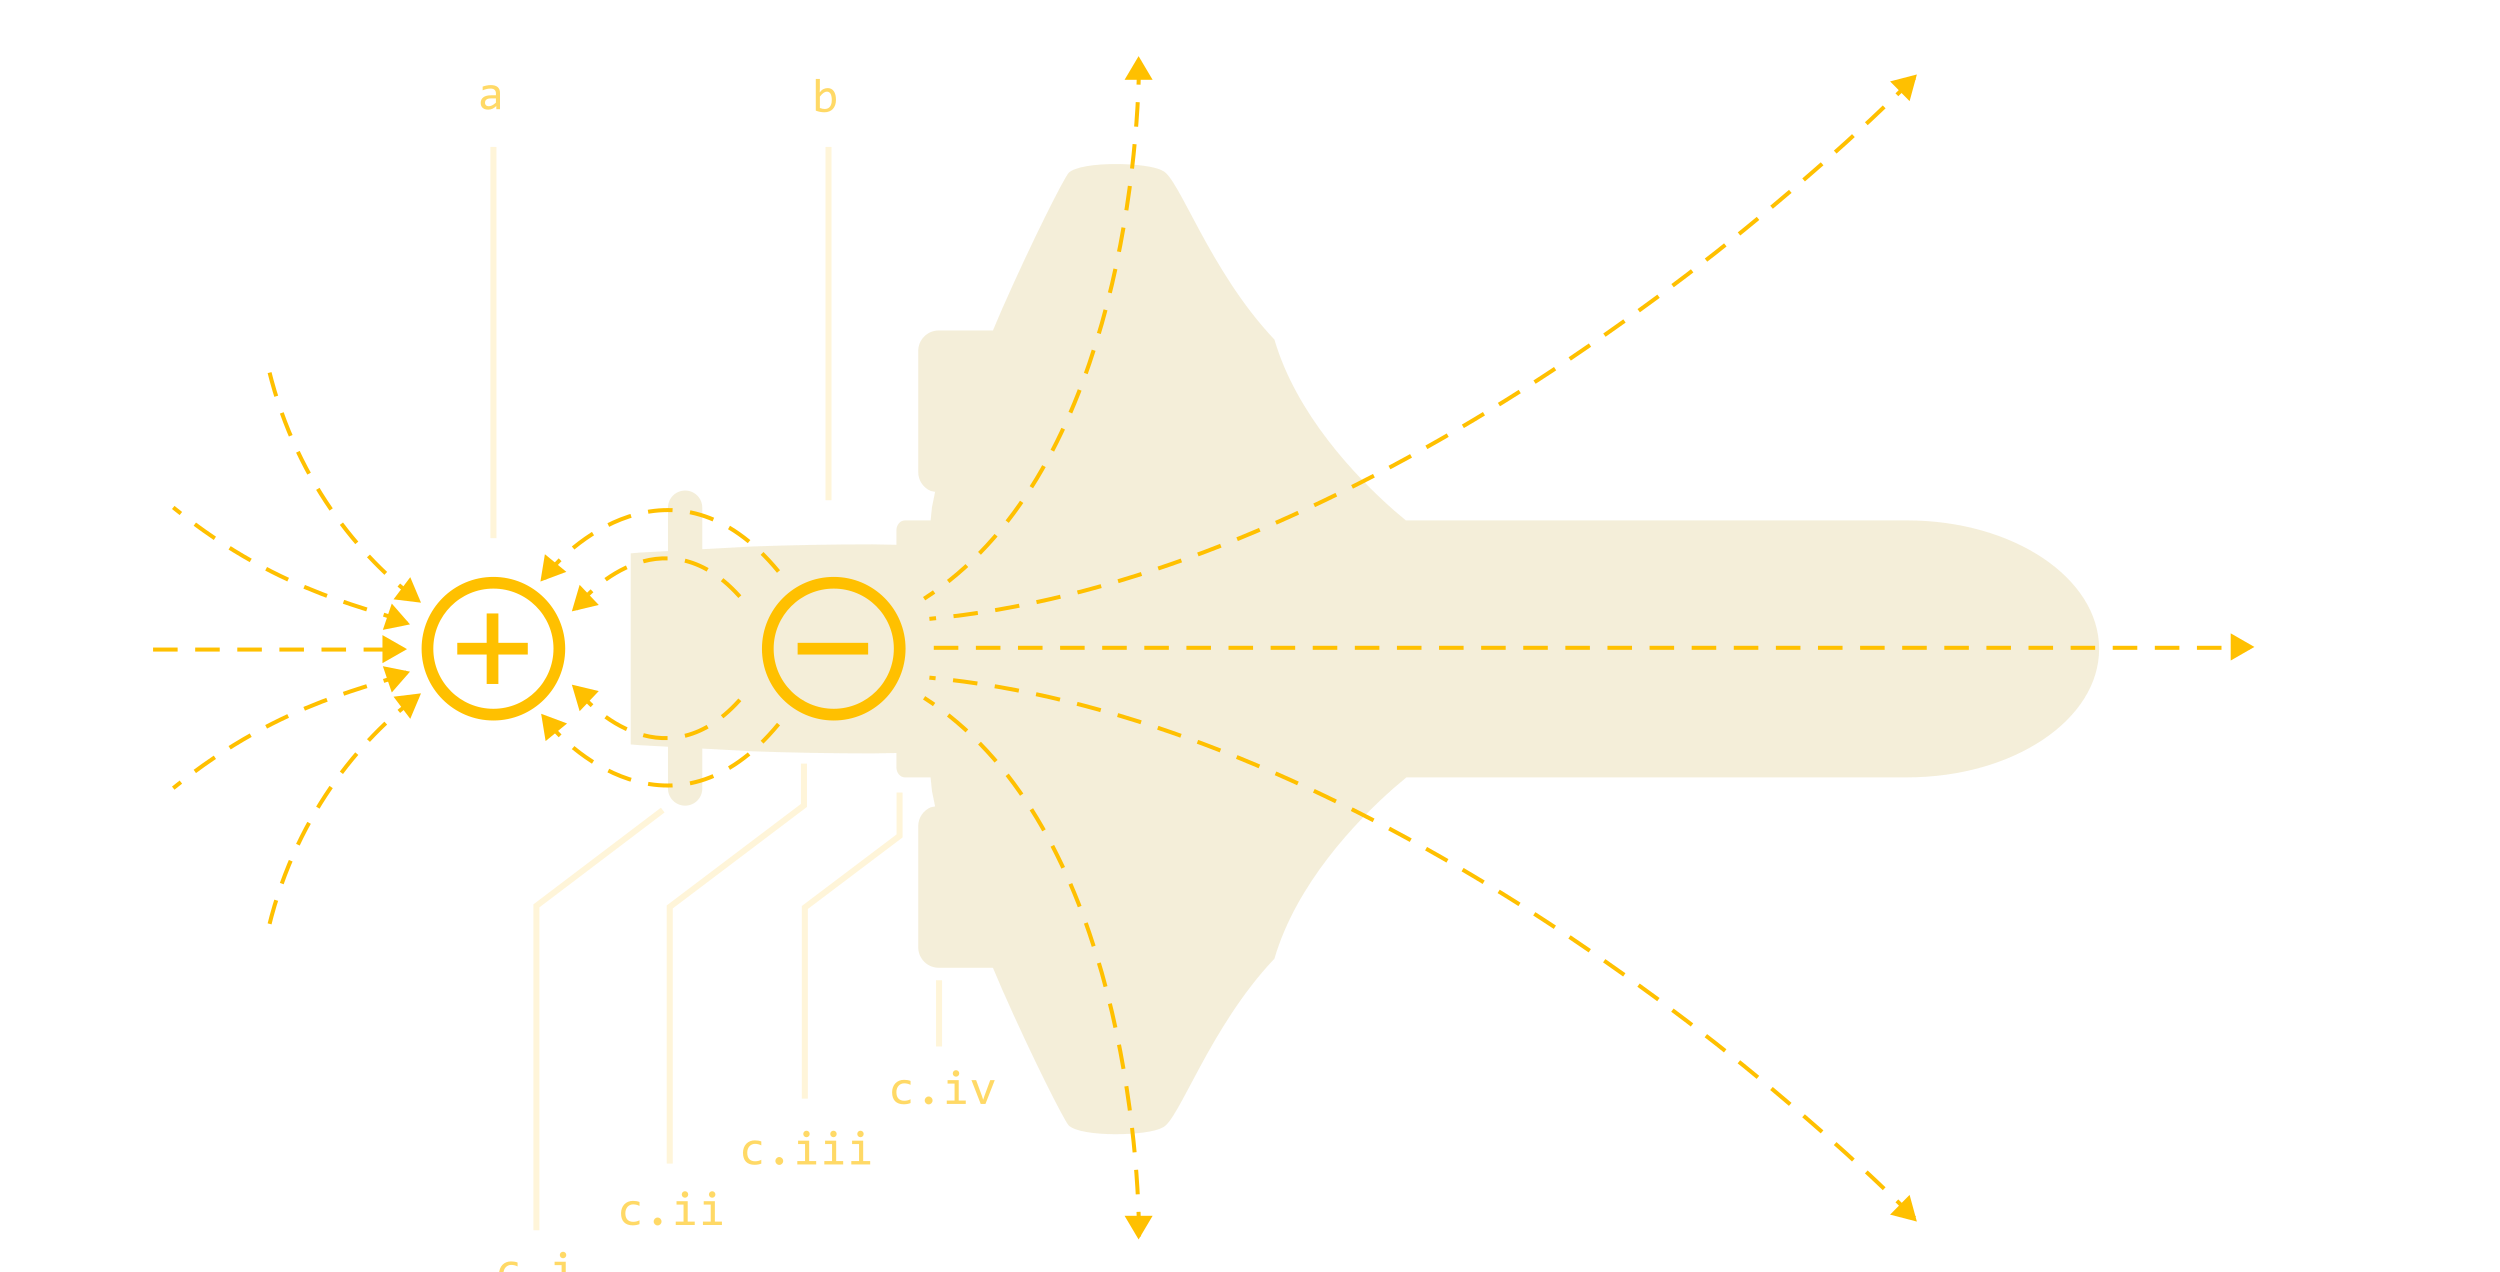
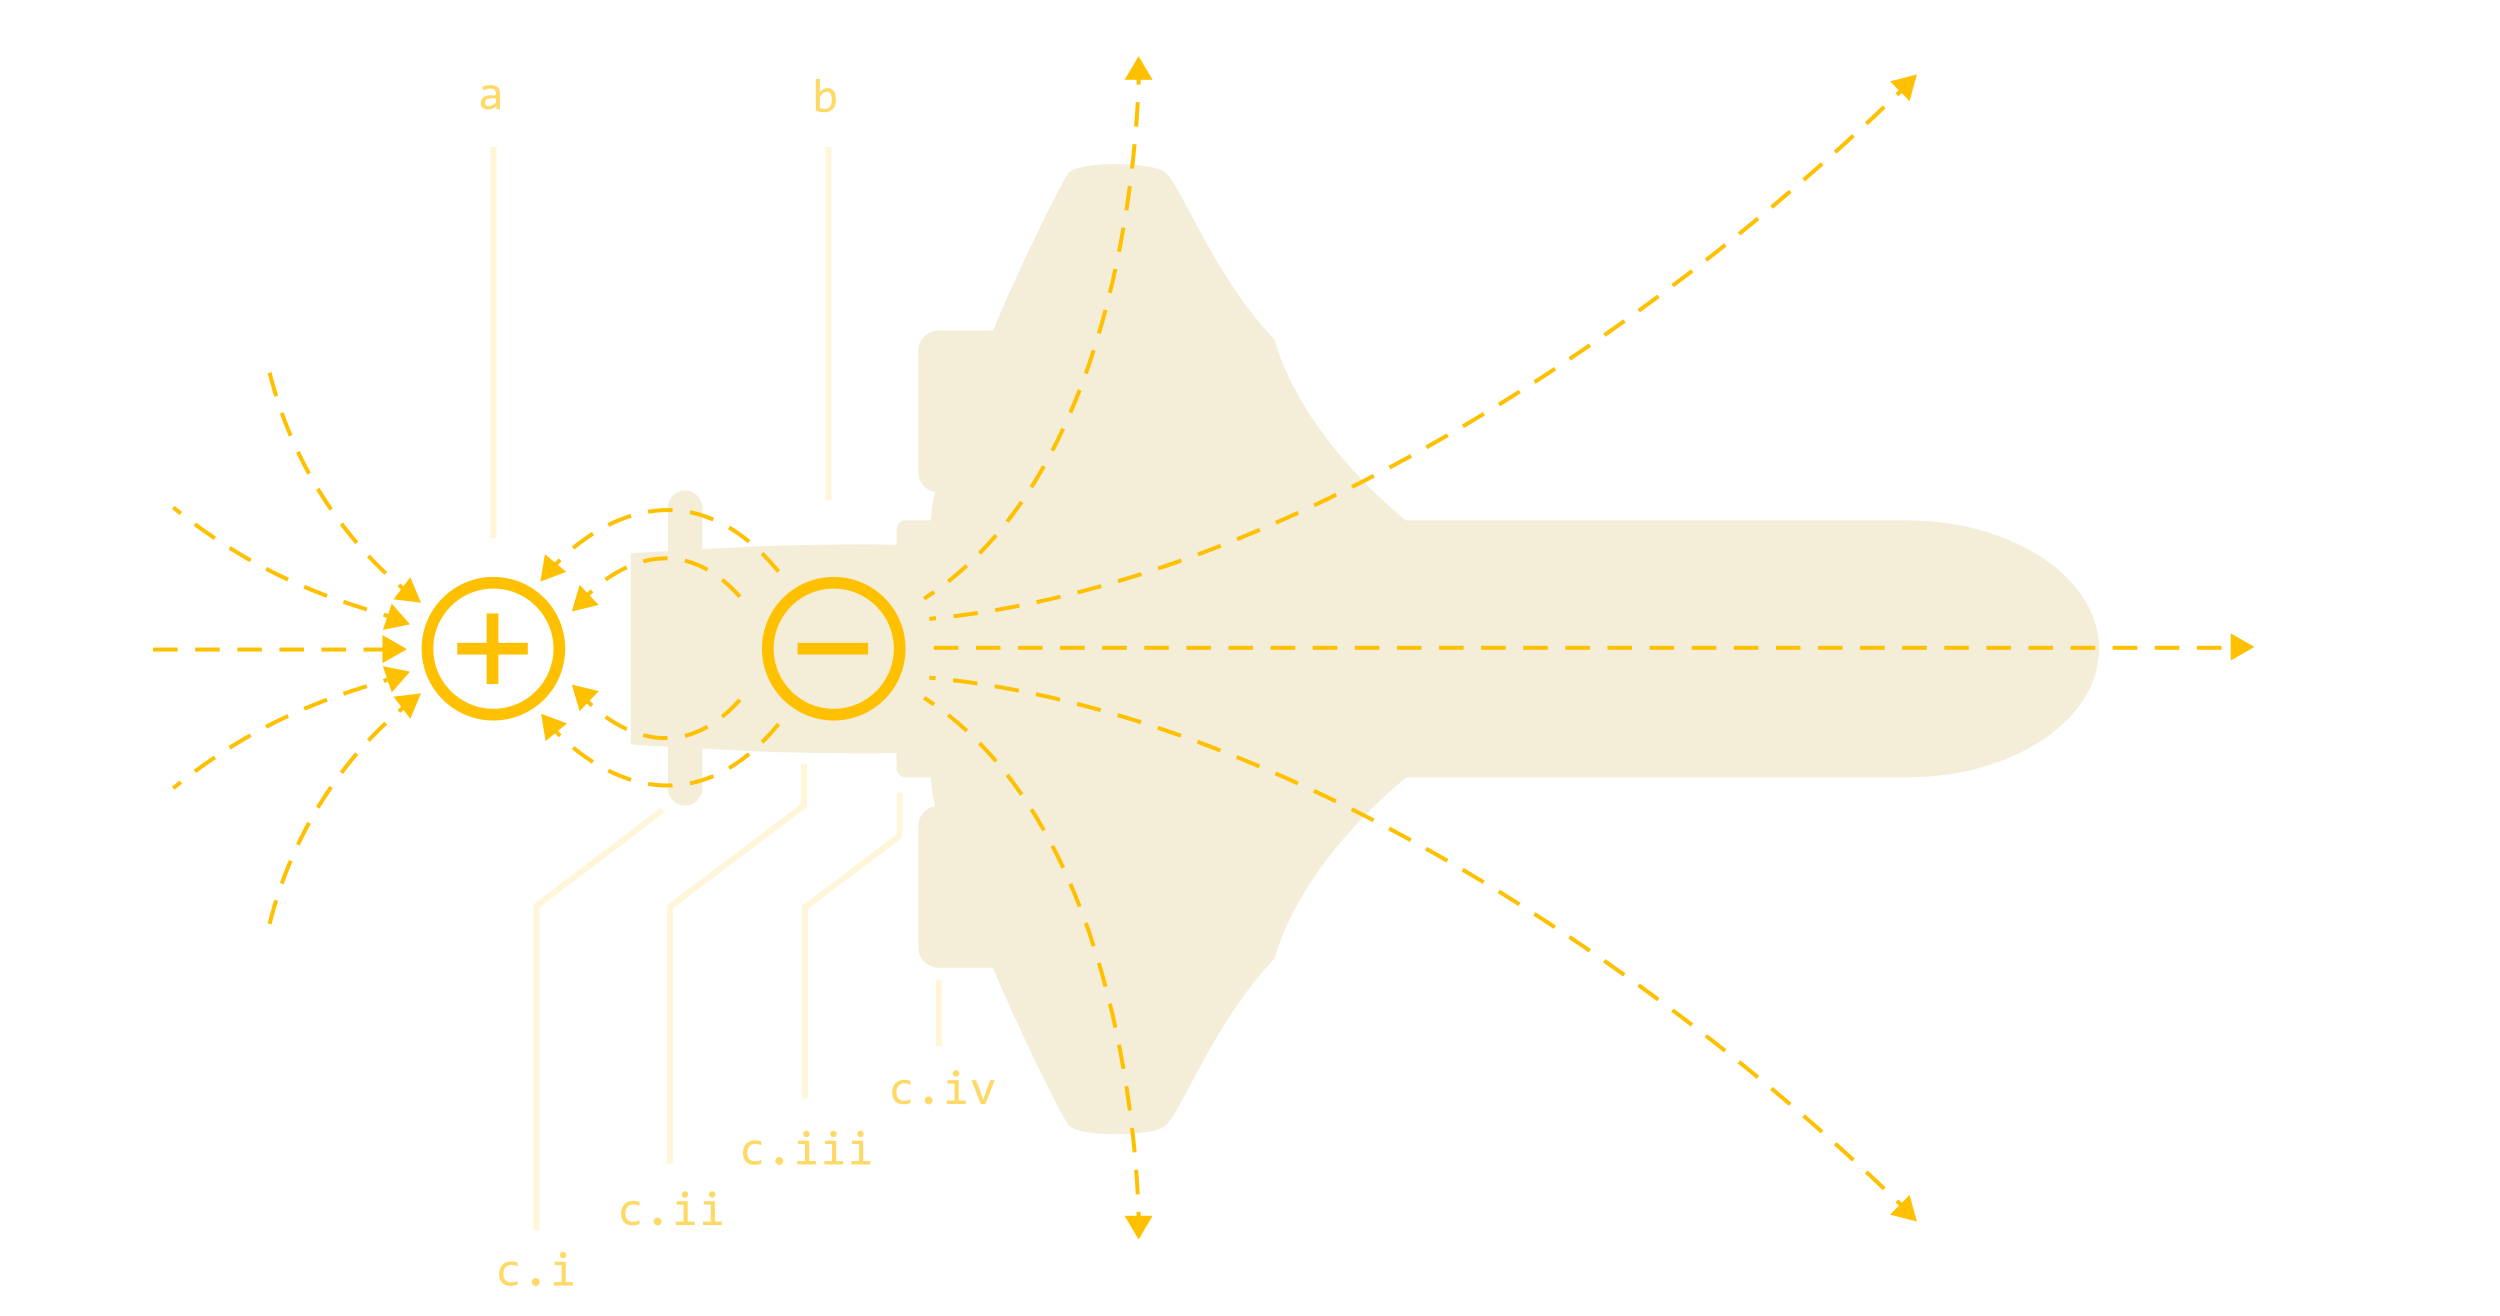
- <svg xmlns="http://www.w3.org/2000/svg" viewBox="250 500 2850 1450" preserveAspectRatio="xMidYMid meet">
+ <svg xmlns="http://www.w3.org/2000/svg" viewBox="250 500 2850 1500" preserveAspectRatio="xMidYMid meet">
  <style>
  .flux {
    stroke-dasharray: 28 20;
    animation: flux-move 6s linear infinite;
  }

  @keyframes flux-move {
    from { stroke-dashoffset: 0; }
    to   { stroke-dashoffset: -288; }
  }

    .reverse {
  animation-direction: reverse;
}
  
  </style>
  <defs>
  
  </defs>
  <g>
    <path d="M1167.5 1752.5 1167.5 1534.53 1275.5 1452.97 1275.5 1403.5" stroke="#FFC000" stroke-width="6.875" stroke-miterlimit="8" stroke-opacity="0.15" fill="none" fill-rule="evenodd" />
    <path d="M1013.5 1826.5 1013.5 1533.89 1166.5 1418.18 1166.5 1370.5" stroke="#FFC000" stroke-width="6.875" stroke-miterlimit="8" stroke-opacity="0.15" fill="none" fill-rule="evenodd" />
    <path d="M861.5 1902.5 861.5 1532.68 1005.5 1423.5" stroke="#FFC000" stroke-width="6.875" stroke-miterlimit="8" stroke-opacity="0.15" fill="none" fill-rule="evenodd" />
    <path d="M2643 1239.73C2643 1320.63 2544.92 1386.22 2423.94 1386.22L2423.86 1386.21 2423.82 1386.22 1853.31 1386.22 1839.43 1397.93C1795.42 1436.61 1727.78 1507.76 1702.82 1592.94 1628.37 1671.52 1593.75 1778.92 1575.06 1785.47 1566.92 1790.27 1543.7 1793.11 1520.76 1793 1497.82 1792.89 1475.17 1789.83 1468.16 1782.85 1462.19 1775.48 1427.7 1707.68 1392.49 1628.01L1381.94 1603.27 1320.17 1603.27C1307.25 1603.27 1296.78 1592.8 1296.78 1579.89L1296.78 1441.84C1296.78 1432.16 1302.67 1423.85 1311.06 1420.3L1316.02 1419.3 1312.47 1401.95 1310.85 1386.22 1281.69 1386.22C1276.29 1386.22 1271.92 1381.17 1271.92 1374.95L1271.92 1358.41 1244.58 1358.89C1197.55 1358.89 1151.65 1358.06 1107.31 1356.47L1050.61 1353.39 1050.61 1398.9C1050.61 1409.7 1041.85 1418.46 1031.05 1418.46 1020.25 1418.46 1011.49 1409.7 1011.49 1398.9L1011.49 1351.27 979.452 1349.53 969 1348.65 969 1130.82 979.452 1129.94 1011.49 1128.2 1011.49 1078.77C1011.49 1067.96 1020.25 1059.21 1031.05 1059.21 1041.85 1059.21 1050.61 1067.96 1050.61 1078.77L1050.61 1126.07 1107.31 1123C1151.65 1121.41 1197.55 1120.57 1244.58 1120.57L1271.92 1121.06 1271.92 1104.52C1271.92 1098.3 1276.29 1093.25 1281.69 1093.25L1310.9 1093.25 1312.47 1078.05 1316.02 1060.7 1311.06 1059.7C1302.67 1056.15 1296.78 1047.84 1296.78 1038.16L1296.78 900.11C1296.78 887.196 1307.25 876.728 1320.17 876.728L1381.94 876.728 1392.49 851.989C1427.7 772.319 1462.19 704.52 1468.16 697.153 1482.18 683.183 1558.78 684.929 1575.06 694.533 1593.75 701.082 1628.37 808.476 1702.82 887.057 1727.78 972.241 1795.42 1043.39 1839.43 1082.07L1852.68 1093.25 2423.82 1093.25 2423.86 1093.26 2423.94 1093.25C2544.92 1093.25 2643 1158.83 2643 1239.73Z" fill="#B88C00" fill-rule="evenodd" fill-opacity="0.15" />
    <path d="M812.5 667.5 812.5 1113.5" stroke="#FFC000" stroke-width="6.875" stroke-miterlimit="8" stroke-opacity="0.15" fill="none" fill-rule="evenodd" />
    <path d="M1194.5 667.5 1194.5 1070.26" stroke="#FFC000" stroke-width="6.875" stroke-miterlimit="8" stroke-opacity="0.15" fill="none" fill-rule="evenodd" />
    <path d="M0 0 0 75.47" stroke="#FFC000" stroke-width="6.875" stroke-miterlimit="8" stroke-opacity="0.15" fill="none" fill-rule="evenodd" transform="matrix(1 0 0 -1 1320.5 1692.97)" />
    <path d="M1192.73 604.48C1192.14 604.48 1191.54 604.573 1190.94 604.76 1190.33 604.947 1189.7 605.258 1189.05 605.693 1188.39 606.129 1187.71 606.707 1186.98 607.427 1186.26 608.147 1185.49 609.04 1184.66 610.107L1184.66 623.093C1185.58 623.449 1186.51 623.729 1187.45 623.933 1188.4 624.138 1189.3 624.24 1190.16 624.24 1191.23 624.24 1192.26 624.071 1193.23 623.733 1194.2 623.396 1195.06 622.831 1195.8 622.04 1196.54 621.249 1197.13 620.2 1197.57 618.893 1198.01 617.587 1198.23 615.964 1198.23 614.027 1198.23 612.622 1198.13 611.333 1197.92 610.16 1197.71 608.987 1197.39 607.982 1196.94 607.147 1196.5 606.311 1195.92 605.658 1195.23 605.187 1194.53 604.716 1193.7 604.48 1192.73 604.48ZM1180 590 1184.66 590 1184.66 600.373 1184.45 605.333C1185.79 603.538 1187.22 602.271 1188.75 601.534 1190.28 600.796 1191.92 600.427 1193.67 600.427 1195.21 600.427 1196.56 600.747 1197.72 601.387 1198.88 602.027 1199.85 602.929 1200.64 604.093 1201.43 605.258 1202.02 606.662 1202.41 608.307 1202.8 609.951 1203 611.787 1203 613.813 1203 616.035 1202.69 618.022 1202.08 619.773 1201.46 621.524 1200.58 623.009 1199.45 624.227 1198.31 625.444 1196.93 626.378 1195.31 627.026 1193.68 627.675 1191.85 628 1189.81 628 1188.22 628 1186.59 627.849 1184.93 627.547 1183.27 627.244 1181.63 626.764 1180 626.107Z" fill="#FFC000" fill-rule="evenodd" fill-opacity="0.6" />
    <path d="M809.478 612.212C808.327 612.212 807.335 612.328 806.502 612.562 805.67 612.795 804.988 613.127 804.456 613.558 803.925 613.989 803.531 614.505 803.274 615.106 803.017 615.707 802.889 616.385 802.889 617.138 802.889 617.659 802.969 618.157 803.128 618.633 803.287 619.108 803.544 619.53 803.898 619.898 804.253 620.266 804.713 620.558 805.28 620.773 805.847 620.988 806.538 621.096 807.353 621.096 808.415 621.096 809.633 620.769 811.006 620.114 812.379 619.458 813.827 618.422 815.35 617.004L815.35 612.212ZM809.584 597C811.196 597 812.649 597.18 813.942 597.539 815.235 597.898 816.329 598.445 817.223 599.181 818.118 599.917 818.804 600.841 819.282 601.954 819.761 603.067 820 604.377 820 605.885L820 624.516 815.855 624.516 815.749 620.881C814.296 622.335 812.822 623.385 811.325 624.031 809.828 624.677 808.256 625 806.608 625 805.085 625 803.783 624.802 802.703 624.408 801.622 624.013 800.732 623.47 800.033 622.779 799.333 622.088 798.819 621.276 798.491 620.342 798.164 619.409 798 618.395 798 617.3 798 614.59 798.996 612.467 800.989 610.933 802.982 609.398 805.926 608.631 809.823 608.631L815.35 608.631 815.35 606.262C815.35 604.664 814.845 603.385 813.836 602.425 812.826 601.465 811.285 600.985 809.212 600.985 807.707 600.985 806.223 601.155 804.762 601.497 803.301 601.837 801.791 602.322 800.232 602.95L800.232 598.723C800.816 598.508 801.467 598.297 802.185 598.091 802.902 597.884 803.659 597.7 804.456 597.539 805.253 597.377 806.086 597.247 806.954 597.148 807.822 597.05 808.699 597 809.584 597Z" fill="#FFC000" fill-rule="evenodd" fill-opacity="0.6" />
    <path d="M860.664 1957C861.274 1957 861.852 1957.12 862.399 1957.35 862.946 1957.59 863.421 1957.91 863.824 1958.32 864.228 1958.74 864.546 1959.22 864.779 1959.77 865.012 1960.32 865.129 1960.91 865.129 1961.54 865.129 1962.15 865.012 1962.73 864.779 1963.27 864.546 1963.81 864.228 1964.28 863.824 1964.69 863.421 1965.09 862.946 1965.41 862.399 1965.65 861.852 1965.88 861.274 1966 860.664 1966 860.036 1966 859.453 1965.88 858.915 1965.65 858.378 1965.41 857.907 1965.09 857.503 1964.69 857.1 1964.28 856.782 1963.81 856.549 1963.27 856.315 1962.73 856.199 1962.15 856.199 1961.54 856.199 1960.91 856.315 1960.32 856.549 1959.77 856.782 1959.22 857.1 1958.74 857.503 1958.32 857.907 1957.91 858.378 1957.59 858.915 1957.35 859.453 1957.12 860.036 1957 860.664 1957ZM882.235 1938.38 894.958 1938.38 894.958 1961.59 903 1961.59 903 1965.51 881.348 1965.51 881.348 1961.59 890.224 1961.59 890.224 1942.27 882.235 1942.27ZM832.61 1938C834.009 1938 835.318 1938.1 836.537 1938.3 837.756 1938.5 838.922 1938.82 840.034 1939.27L840.034 1943.76C838.868 1943.14 837.68 1942.7 836.47 1942.42 835.259 1942.14 834.009 1942 832.718 1942 831.516 1942 830.382 1942.23 829.315 1942.69 828.248 1943.15 827.311 1943.81 826.504 1944.68 825.698 1945.54 825.061 1946.59 824.595 1947.84 824.128 1949.08 823.895 1950.49 823.895 1952.05 823.895 1955.33 824.689 1957.79 826.276 1959.42 827.863 1961.05 830.064 1961.86 832.879 1961.86 834.152 1961.86 835.385 1961.72 836.577 1961.43 837.77 1961.14 838.922 1960.71 840.034 1960.14L840.034 1964.51C838.814 1964.98 837.564 1965.33 836.282 1965.55 835 1965.78 833.677 1965.89 832.314 1965.89 828.046 1965.89 824.761 1964.73 822.456 1962.41 820.152 1960.08 819 1956.68 819 1952.22 819 1950.07 819.332 1948.13 819.995 1946.38 820.659 1944.63 821.591 1943.14 822.793 1941.89 823.994 1940.65 825.429 1939.69 827.096 1939.01 828.764 1938.34 830.602 1938 832.61 1938ZM891.864 1927C892.385 1927 892.869 1927.09 893.317 1927.28 893.765 1927.47 894.155 1927.74 894.487 1928.08 894.819 1928.42 895.079 1928.82 895.267 1929.26 895.455 1929.7 895.549 1930.18 895.549 1930.7 895.549 1931.21 895.455 1931.68 895.267 1932.14 895.079 1932.59 894.819 1932.98 894.487 1933.32 894.155 1933.67 893.765 1933.93 893.317 1934.12 892.869 1934.31 892.385 1934.41 891.864 1934.41 891.345 1934.41 890.86 1934.31 890.412 1934.12 889.964 1933.93 889.574 1933.67 889.242 1933.32 888.91 1932.98 888.65 1932.59 888.462 1932.14 888.274 1931.68 888.18 1931.21 888.18 1930.7 888.18 1930.18 888.274 1929.7 888.462 1929.26 888.65 1928.82 888.91 1928.42 889.242 1928.08 889.574 1927.74 889.964 1927.47 890.412 1927.28 890.86 1927.09 891.345 1927 891.864 1927Z" fill="#FFC000" fill-rule="evenodd" fill-opacity="0.6" />
    <path d="M999.669 1888C1000.28 1888 1000.86 1888.12 1001.4 1888.35 1001.95 1888.59 1002.43 1888.91 1002.83 1889.32 1003.23 1889.74 1003.55 1890.22 1003.78 1890.77 1004.02 1891.32 1004.13 1891.91 1004.13 1892.54 1004.13 1893.15 1004.02 1893.73 1003.78 1894.27 1003.55 1894.81 1003.23 1895.28 1002.83 1895.69 1002.43 1896.09 1001.95 1896.41 1001.4 1896.65 1000.86 1896.88 1000.28 1897 999.669 1897 999.041 1897 998.459 1896.88 997.921 1896.65 997.382 1896.41 996.912 1896.09 996.508 1895.69 996.105 1895.28 995.786 1894.81 995.553 1894.27 995.32 1893.73 995.204 1893.15 995.204 1892.54 995.204 1891.91 995.32 1891.32 995.553 1890.77 995.786 1890.22 996.105 1889.74 996.508 1889.32 996.912 1888.91 997.382 1888.59 997.921 1888.35 998.459 1888.12 999.041 1888 999.669 1888ZM1052.23 1869.38 1064.96 1869.38 1064.96 1892.59 1073 1892.59 1073 1896.51 1051.35 1896.51 1051.35 1892.59 1060.22 1892.59 1060.22 1873.27 1052.23 1873.27ZM1021.24 1869.38 1033.97 1869.38 1033.97 1892.59 1042.01 1892.59 1042.01 1896.51 1020.36 1896.51 1020.36 1892.59 1029.23 1892.59 1029.23 1873.27 1021.24 1873.27ZM971.612 1869C973.011 1869 974.32 1869.1 975.539 1869.3 976.759 1869.5 977.924 1869.82 979.036 1870.27L979.036 1874.76C977.871 1874.14 976.683 1873.7 975.472 1873.42 974.261 1873.14 973.011 1873 971.719 1873 970.518 1873 969.384 1873.23 968.316 1873.69 967.249 1874.15 966.312 1874.81 965.505 1875.68 964.698 1876.54 964.062 1877.59 963.595 1878.84 963.129 1880.08 962.896 1881.49 962.896 1883.05 962.896 1886.33 963.69 1888.79 965.277 1890.42 966.864 1892.05 969.065 1892.87 971.881 1892.87 973.154 1892.87 974.387 1892.72 975.58 1892.43 976.772 1892.14 977.924 1891.71 979.036 1891.14L979.036 1895.51C977.817 1895.98 976.566 1896.33 975.284 1896.55 974.001 1896.78 972.679 1896.89 971.316 1896.89 967.048 1896.89 963.761 1895.73 961.457 1893.41 959.152 1891.08 958 1887.68 958 1883.22 958 1881.07 958.332 1879.13 958.995 1877.38 959.659 1875.63 960.592 1874.14 961.793 1872.89 962.995 1871.65 964.429 1870.69 966.097 1870.01 967.765 1869.34 969.603 1869 971.612 1869ZM1061.86 1858C1062.38 1858 1062.87 1858.09 1063.32 1858.28 1063.76 1858.47 1064.15 1858.74 1064.49 1859.08 1064.82 1859.42 1065.08 1859.82 1065.27 1860.26 1065.45 1860.7 1065.55 1861.18 1065.55 1861.7 1065.55 1862.21 1065.45 1862.68 1065.27 1863.13 1065.08 1863.59 1064.82 1863.98 1064.49 1864.32 1064.15 1864.67 1063.76 1864.93 1063.32 1865.12 1062.87 1865.31 1062.38 1865.41 1061.86 1865.41 1061.34 1865.41 1060.86 1865.31 1060.41 1865.12 1059.96 1864.93 1059.57 1864.67 1059.24 1864.32 1058.91 1863.98 1058.65 1863.59 1058.46 1863.13 1058.27 1862.68 1058.18 1862.21 1058.18 1861.7 1058.18 1861.18 1058.27 1860.7 1058.46 1860.26 1058.65 1859.82 1058.91 1859.42 1059.24 1859.08 1059.57 1858.74 1059.96 1858.47 1060.41 1858.28 1060.86 1858.09 1061.34 1858 1061.86 1858ZM1030.87 1858C1031.39 1858 1031.88 1858.09 1032.33 1858.28 1032.77 1858.47 1033.16 1858.74 1033.5 1859.08 1033.83 1859.42 1034.09 1859.82 1034.28 1860.26 1034.46 1860.7 1034.56 1861.18 1034.56 1861.7 1034.56 1862.21 1034.46 1862.68 1034.28 1863.13 1034.09 1863.59 1033.83 1863.98 1033.5 1864.32 1033.16 1864.67 1032.77 1864.93 1032.33 1865.12 1031.88 1865.31 1031.39 1865.41 1030.87 1865.41 1030.35 1865.41 1029.87 1865.31 1029.42 1865.12 1028.97 1864.93 1028.58 1864.67 1028.25 1864.32 1027.92 1863.98 1027.66 1863.59 1027.47 1863.13 1027.28 1862.68 1027.19 1862.21 1027.19 1861.7 1027.19 1861.18 1027.28 1860.7 1027.47 1860.26 1027.66 1859.82 1027.92 1859.42 1028.25 1859.08 1028.58 1858.74 1028.97 1858.47 1029.42 1858.28 1029.87 1858.09 1030.35 1858 1030.87 1858Z" fill="#FFC000" fill-rule="evenodd" fill-opacity="0.6" />
    <path d="M1138.39 1819C1138.99 1819 1139.57 1819.12 1140.11 1819.35 1140.65 1819.59 1141.13 1819.91 1141.53 1820.32 1141.93 1820.74 1142.24 1821.22 1142.47 1821.77 1142.71 1822.32 1142.82 1822.91 1142.82 1823.54 1142.82 1824.15 1142.71 1824.73 1142.47 1825.27 1142.24 1825.81 1141.93 1826.28 1141.53 1826.69 1141.13 1827.09 1140.65 1827.41 1140.11 1827.65 1139.57 1827.88 1138.99 1828 1138.39 1828 1137.76 1828 1137.18 1827.88 1136.65 1827.65 1136.12 1827.41 1135.65 1827.09 1135.25 1826.69 1134.85 1826.28 1134.53 1825.81 1134.3 1825.27 1134.07 1824.73 1133.95 1824.15 1133.95 1823.54 1133.95 1822.91 1134.07 1822.32 1134.3 1821.77 1134.53 1821.22 1134.85 1820.74 1135.25 1820.32 1135.65 1819.91 1136.12 1819.59 1136.65 1819.35 1137.18 1819.12 1137.76 1819 1138.39 1819ZM1221.37 1800.38 1234.01 1800.38 1234.01 1823.59 1242 1823.59 1242 1827.51 1220.49 1827.51 1220.49 1823.59 1229.31 1823.59 1229.31 1804.27 1221.37 1804.27ZM1190.59 1800.38 1203.23 1800.38 1203.23 1823.59 1211.22 1823.59 1211.22 1827.51 1189.71 1827.51 1189.71 1823.59 1198.53 1823.59 1198.53 1804.27 1190.59 1804.27ZM1159.81 1800.38 1172.45 1800.38 1172.45 1823.59 1180.44 1823.59 1180.44 1827.51 1158.93 1827.51 1158.93 1823.59 1167.75 1823.59 1167.75 1804.27 1159.81 1804.27ZM1110.52 1800C1111.91 1800 1113.21 1800.1 1114.42 1800.3 1115.63 1800.5 1116.79 1800.82 1117.89 1801.27L1117.89 1805.76C1116.74 1805.14 1115.56 1804.7 1114.35 1804.42 1113.15 1804.14 1111.91 1804 1110.63 1804 1109.43 1804 1108.31 1804.23 1107.25 1804.69 1106.19 1805.15 1105.26 1805.81 1104.45 1806.68 1103.65 1807.54 1103.02 1808.59 1102.56 1809.84 1102.09 1811.08 1101.86 1812.49 1101.86 1814.05 1101.86 1817.33 1102.65 1819.79 1104.23 1821.42 1105.8 1823.05 1107.99 1823.86 1110.79 1823.86 1112.05 1823.86 1113.28 1823.72 1114.46 1823.43 1115.64 1823.14 1116.79 1822.71 1117.89 1822.14L1117.89 1826.51C1116.68 1826.98 1115.44 1827.33 1114.17 1827.55 1112.89 1827.78 1111.58 1827.89 1110.23 1827.89 1105.99 1827.89 1102.72 1826.73 1100.43 1824.41 1098.14 1822.08 1097 1818.68 1097 1814.22 1097 1812.07 1097.33 1810.13 1097.99 1808.38 1098.65 1806.63 1099.57 1805.14 1100.77 1803.89 1101.96 1802.65 1103.39 1801.69 1105.04 1801.01 1106.7 1800.34 1108.52 1800 1110.52 1800ZM1230.94 1789C1231.46 1789 1231.94 1789.09 1232.38 1789.28 1232.83 1789.47 1233.21 1789.74 1233.54 1790.08 1233.87 1790.42 1234.13 1790.82 1234.32 1791.26 1234.51 1791.7 1234.6 1792.18 1234.6 1792.7 1234.6 1793.21 1234.51 1793.68 1234.32 1794.13 1234.13 1794.59 1233.87 1794.98 1233.54 1795.32 1233.21 1795.67 1232.83 1795.93 1232.38 1796.12 1231.94 1796.31 1231.46 1796.41 1230.94 1796.41 1230.42 1796.41 1229.94 1796.31 1229.5 1796.12 1229.05 1795.93 1228.66 1795.67 1228.33 1795.32 1228 1794.98 1227.75 1794.59 1227.56 1794.13 1227.37 1793.68 1227.28 1793.21 1227.28 1792.7 1227.28 1792.18 1227.37 1791.7 1227.56 1791.26 1227.75 1790.82 1228 1790.42 1228.33 1790.08 1228.66 1789.74 1229.05 1789.47 1229.5 1789.28 1229.94 1789.09 1230.42 1789 1230.94 1789ZM1200.16 1789C1200.68 1789 1201.16 1789.09 1201.6 1789.28 1202.05 1789.47 1202.43 1789.74 1202.76 1790.08 1203.09 1790.42 1203.35 1790.82 1203.54 1791.26 1203.73 1791.7 1203.82 1792.18 1203.82 1792.7 1203.82 1793.21 1203.73 1793.68 1203.54 1794.13 1203.35 1794.59 1203.09 1794.98 1202.76 1795.32 1202.43 1795.67 1202.05 1795.93 1201.6 1796.12 1201.16 1796.31 1200.68 1796.41 1200.16 1796.41 1199.64 1796.41 1199.16 1796.31 1198.72 1796.12 1198.27 1795.93 1197.88 1795.67 1197.55 1795.32 1197.22 1794.98 1196.97 1794.59 1196.78 1794.13 1196.59 1793.68 1196.5 1793.21 1196.5 1792.7 1196.5 1792.18 1196.59 1791.7 1196.78 1791.26 1196.97 1790.82 1197.22 1790.42 1197.55 1790.08 1197.88 1789.74 1198.27 1789.47 1198.72 1789.28 1199.16 1789.09 1199.64 1789 1200.16 1789ZM1169.38 1789C1169.9 1789 1170.38 1789.09 1170.82 1789.28 1171.27 1789.47 1171.66 1789.74 1171.98 1790.08 1172.31 1790.42 1172.57 1790.82 1172.76 1791.26 1172.95 1791.7 1173.04 1792.18 1173.04 1792.7 1173.04 1793.21 1172.95 1793.68 1172.76 1794.13 1172.57 1794.59 1172.31 1794.98 1171.98 1795.32 1171.66 1795.67 1171.27 1795.93 1170.82 1796.12 1170.38 1796.31 1169.9 1796.41 1169.38 1796.41 1168.86 1796.41 1168.38 1796.31 1167.94 1796.12 1167.49 1795.93 1167.1 1795.67 1166.77 1795.32 1166.45 1794.98 1166.19 1794.59 1166 1794.13 1165.81 1793.68 1165.72 1793.21 1165.72 1792.7 1165.72 1792.18 1165.81 1791.7 1166 1791.26 1166.19 1790.82 1166.45 1790.42 1166.77 1790.08 1167.1 1789.74 1167.49 1789.47 1167.94 1789.28 1168.38 1789.09 1168.86 1789 1169.38 1789Z" fill="#FFC000" fill-rule="evenodd" fill-opacity="0.6" />
    <path d="M1308.65 1750C1309.26 1750 1309.84 1750.12 1310.39 1750.35 1310.93 1750.59 1311.41 1750.91 1311.81 1751.32 1312.22 1751.74 1312.53 1752.22 1312.77 1752.77 1313 1753.32 1313.12 1753.91 1313.12 1754.54 1313.12 1755.15 1313 1755.73 1312.77 1756.27 1312.53 1756.81 1312.22 1757.28 1311.81 1757.69 1311.41 1758.09 1310.93 1758.41 1310.39 1758.65 1309.84 1758.88 1309.26 1759 1308.65 1759 1308.03 1759 1307.44 1758.88 1306.91 1758.65 1306.37 1758.41 1305.9 1758.09 1305.49 1757.69 1305.09 1757.28 1304.77 1756.81 1304.54 1756.27 1304.31 1755.73 1304.19 1755.15 1304.19 1754.54 1304.19 1753.91 1304.31 1753.32 1304.54 1752.77 1304.77 1752.22 1305.09 1751.74 1305.49 1751.32 1305.9 1750.91 1306.37 1750.59 1306.91 1750.35 1307.44 1750.12 1308.03 1750 1308.65 1750ZM1357.46 1731.38 1362.78 1731.38 1369.4 1749.32 1370.82 1753.7 1372.3 1749.22 1378.86 1731.38 1384 1731.38 1373.41 1758.51 1368.03 1758.51ZM1330.22 1731.38 1342.94 1731.38 1342.94 1754.59 1350.98 1754.59 1350.98 1758.51 1329.33 1758.51 1329.33 1754.59 1338.21 1754.59 1338.21 1735.27 1330.22 1735.27ZM1280.61 1731C1282 1731 1283.31 1731.1 1284.53 1731.3 1285.75 1731.5 1286.92 1731.82 1288.03 1732.27L1288.03 1736.76C1286.86 1736.14 1285.68 1735.7 1284.47 1735.42 1283.26 1735.14 1282 1735 1280.71 1735 1279.51 1735 1278.38 1735.23 1277.31 1735.69 1276.25 1736.15 1275.31 1736.81 1274.5 1737.68 1273.7 1738.54 1273.06 1739.59 1272.59 1740.84 1272.13 1742.08 1271.89 1743.49 1271.89 1745.05 1271.89 1748.33 1272.69 1750.79 1274.27 1752.42 1275.86 1754.05 1278.06 1754.86 1280.88 1754.86 1282.15 1754.86 1283.38 1754.72 1284.57 1754.43 1285.77 1754.14 1286.92 1753.71 1288.03 1753.14L1288.03 1757.51C1286.81 1757.98 1285.56 1758.33 1284.28 1758.55 1283 1758.78 1281.67 1758.89 1280.31 1758.89 1276.04 1758.89 1272.76 1757.73 1270.46 1755.41 1268.15 1753.08 1267 1749.68 1267 1745.22 1267 1743.07 1267.33 1741.13 1267.99 1739.38 1268.66 1737.63 1269.59 1736.14 1270.79 1734.89 1271.99 1733.65 1273.43 1732.69 1275.09 1732.01 1276.76 1731.34 1278.6 1731 1280.61 1731ZM1339.85 1720C1340.37 1720 1340.85 1720.09 1341.3 1720.28 1341.75 1720.47 1342.14 1720.74 1342.47 1721.08 1342.8 1721.42 1343.06 1721.82 1343.25 1722.26 1343.44 1722.7 1343.53 1723.18 1343.53 1723.7 1343.53 1724.21 1343.44 1724.68 1343.25 1725.14 1343.06 1725.59 1342.8 1725.98 1342.47 1726.32 1342.14 1726.67 1341.75 1726.93 1341.3 1727.12 1340.85 1727.31 1340.37 1727.41 1339.85 1727.41 1339.33 1727.41 1338.84 1727.31 1338.39 1727.12 1337.95 1726.93 1337.56 1726.67 1337.22 1726.32 1336.89 1725.98 1336.63 1725.59 1336.44 1725.14 1336.26 1724.68 1336.16 1724.21 1336.16 1723.7 1336.16 1723.18 1336.26 1722.7 1336.44 1722.26 1336.63 1721.82 1336.89 1721.42 1337.22 1721.08 1337.56 1720.74 1337.95 1720.47 1338.39 1720.28 1338.84 1720.09 1339.33 1720 1339.85 1720Z" fill="#FFC000" fill-rule="evenodd" fill-opacity="0.6" />
    <path class="flux" d="M1314.5 1238.5 2814.36 1238.5" stroke="#FFC000" stroke-width="4.583" stroke-miterlimit="8" fill="none" fill-rule="evenodd" />
    <path class="flux" d="M424.5 1240.5 710.287 1240.5" stroke="#FFC000" stroke-width="4.583" stroke-miterlimit="8" fill="none" fill-rule="evenodd" />
    <path class="flux reverse" d="M870.5 1159.5C891.212 1126.99 1018 1006.2 1137.5 1151.51" stroke="#FFC000" stroke-width="4.583" stroke-miterlimit="8" fill="none" fill-rule="evenodd" />
    <path class="flux reverse" d="M906.5 1194.5C921.549 1170.33 1013.67 1080.51 1100.5 1188.56" stroke="#FFC000" stroke-width="4.583" stroke-miterlimit="8" fill="none" fill-rule="evenodd" />
    <path class="flux reverse" d="M726.5 1184.5C662.309 1136.95 583.137 1045.72 553.5 908.5" stroke="#FFC000" stroke-width="4.583" stroke-miterlimit="8" fill="none" fill-rule="evenodd" />
    <path class="flux reverse" d="M713.5 1210.5C683.827 1194.49 573.964 1181.34 447.5 1078.5" stroke="#FFC000" stroke-width="4.583" stroke-miterlimit="8" fill="none" fill-rule="evenodd" />
    <path class="flux reverse" d="M2432.5 588.5C2172.44 845.562 1726.51 1166.59 1309.5 1205.5" stroke="#FFC000" stroke-width="4.583" stroke-miterlimit="8" fill="none" fill-rule="evenodd" />
    <path class="flux reverse" d="M1548.5 568.5C1548.11 688.567 1517.29 1045.09 1303.5 1182.5" stroke="#FFC000" stroke-width="4.583" stroke-miterlimit="8" fill="none" fill-rule="evenodd" />
    <g>
      <g>
        <g>
          <path d="M1200.5 1162.31C1157.86 1162.3 1123.28 1196.86 1123.27 1239.5 1123.26 1282.14 1157.81 1316.72 1200.46 1316.73 1243.1 1316.74 1277.68 1282.19 1277.69 1239.54 1277.69 1239.54 1277.69 1239.53 1277.69 1239.52 1277.71 1196.9 1243.18 1162.33 1200.56 1162.31 1200.54 1162.31 1200.52 1162.31 1200.5 1162.31ZM1200.5 1312.67C1160.1 1312.68 1127.34 1279.94 1127.33 1239.54 1127.32 1199.14 1160.06 1166.39 1200.46 1166.37 1240.85 1166.36 1273.61 1199.1 1273.62 1239.5 1273.62 1239.51 1273.62 1239.52 1273.62 1239.53 1273.58 1279.9 1240.87 1312.62 1200.5 1312.67Z" stroke="#FFC000" stroke-width="9.286" fill="#FFC000" />
          <path d="M1163.94 1237.47 1235.03 1237.47 1235.03 1241.53 1163.94 1241.53Z" stroke="#FFC000" stroke-width="9.286" fill="#FFC000" />
        </g>
      </g>
    </g>
    <g>
      <g>
        <g>
          <path d="M812.5 1162.31C769.858 1162.3 735.28 1196.86 735.268 1239.5 735.255 1282.14 769.813 1316.72 812.455 1316.73 855.097 1316.74 889.675 1282.19 889.687 1239.54 889.687 1239.54 889.687 1239.53 889.687 1239.52 889.71 1196.9 855.179 1162.33 812.561 1162.31 812.541 1162.31 812.52 1162.31 812.5 1162.31ZM812.5 1312.67C772.102 1312.68 739.343 1279.94 739.33 1239.54 739.318 1199.14 772.057 1166.39 812.455 1166.37 852.853 1166.36 885.613 1199.1 885.625 1239.5 885.625 1239.51 885.625 1239.52 885.625 1239.53 885.585 1279.9 852.873 1312.62 812.5 1312.67Z" stroke="#FFC000" stroke-width="9.286" fill="#FFC000" />
          <path d="M813.516 1203.98 809.453 1203.98 809.453 1237.47 775.938 1237.47 775.938 1241.53 809.453 1241.53 809.453 1275.08 813.516 1275.08 813.516 1241.53 847.031 1241.53 847.031 1237.47 813.516 1237.47 813.516 1203.98Z" stroke="#FFC000" stroke-width="9.286" fill="#FFC000" />
        </g>
      </g>
    </g>
    <path class="flux reverse" d="M78 267C45.495 246.288-75.304 119.501 70.01 0" stroke="#FFC000" stroke-width="4.583" stroke-miterlimit="8" fill="none" fill-rule="evenodd" transform="matrix(-1.83697e-16 -1 -1 1.83697e-16 1137.5 1395.5)" />
    <path class="flux reverse" d="M58 194C33.83 178.951-55.995 86.828 52.058 0" stroke="#FFC000" stroke-width="4.583" stroke-miterlimit="8" fill="none" fill-rule="evenodd" transform="matrix(-1.83697e-16 -1 -1 1.83697e-16 1100.5 1341.5)" />
    <path class="flux reverse" d="M173 276C108.809 228.446 29.637 137.221 0 0" stroke="#FFC000" stroke-width="4.583" stroke-miterlimit="8" fill="none" fill-rule="evenodd" transform="matrix(1 0 0 -1 553.5 1569.5)" />
    <path class="flux reverse" d="M266 132C236.326 115.994 126.464 102.836 0 0" stroke="#FFC000" stroke-width="4.583" stroke-miterlimit="8" fill="none" fill-rule="evenodd" transform="matrix(1 0 0 -1 447.5 1398.5)" />
    <path class="flux reverse" d="M616 1123C359.355 862.939 38.847 417.015 0 0" stroke="#FFC000" stroke-width="4.583" stroke-miterlimit="8" fill="none" fill-rule="evenodd" transform="matrix(6.12323e-17 1 1 -6.12323e-17 1309.5 1272.5)" />
    <path class="flux reverse" d="M614 245C493.933 244.609 137.414 213.792 0 0" stroke="#FFC000" stroke-width="4.583" stroke-miterlimit="8" fill="none" fill-rule="evenodd" transform="matrix(6.12323e-17 1 1 -6.12323e-17 1303.5 1295.5)" />
    <path d="M1532 591 1548 564 1564 591Z" fill="#FFC000" fill-rule="evenodd" />
    <path d="M2404.69 592.797 2435.24 584.881 2426.94 615.323Z" fill="#FFC000" fill-rule="evenodd" />
    <path d="M2793 1222 2820 1237.5 2793 1253Z" fill="#FFC000" fill-rule="evenodd" />
    <path d="M895.643 1151.9 866.089 1162.95 871.175 1131.81Z" fill="#FFC000" fill-rule="evenodd" />
    <path d="M932.585 1189.65 901.893 1196.97 910.783 1166.7Z" fill="#FFC000" fill-rule="evenodd" />
    <path d="M686 1224 714 1240 686 1256Z" fill="#FFC000" fill-rule="evenodd" />
    <path d="M696.637 1188.05 717.389 1211.81 686.456 1218.03Z" fill="#FFC000" fill-rule="evenodd" />
    <path d="M717.698 1157.98 729.947 1187.06 698.626 1183.25Z" fill="#FFC000" fill-rule="evenodd" />
    <path d="M0 27 16 0 32 27Z" fill="#FFC000" fill-rule="evenodd" transform="matrix(1 0 0 -1 1532 1913)" />
    <path d="M0 27.293 15.83 0 31.66 27.293Z" fill="#FFC000" fill-rule="evenodd" transform="matrix(0.702707 -0.71148 -0.71148 -0.702707 2424.11 1903.86)" />
    <path d="M0 27.293 15.83 0 31.66 27.293Z" fill="#FFC000" fill-rule="evenodd" transform="matrix(-0.772855 0.634583 0.634583 0.772855 879.142 1303.66)" />
    <path d="M0 27.293 15.83 0 31.66 27.293Z" fill="#FFC000" fill-rule="evenodd" transform="matrix(-0.688629 0.725114 0.725114 0.688629 912.794 1269.03)" />
    <path d="M0 27.293 15.83 0 31.66 27.293Z" fill="#FFC000" fill-rule="evenodd" transform="matrix(-0.321579 -0.946883 -0.946883 0.321579 722.48 1280.66)" />
    <path d="M0 27.293 15.83 0 31.66 27.293Z" fill="#FFC000" fill-rule="evenodd" transform="matrix(-0.602418 -0.79818 -0.79818 0.602418 739.483 1303.05)" />
  </g>
</svg>
